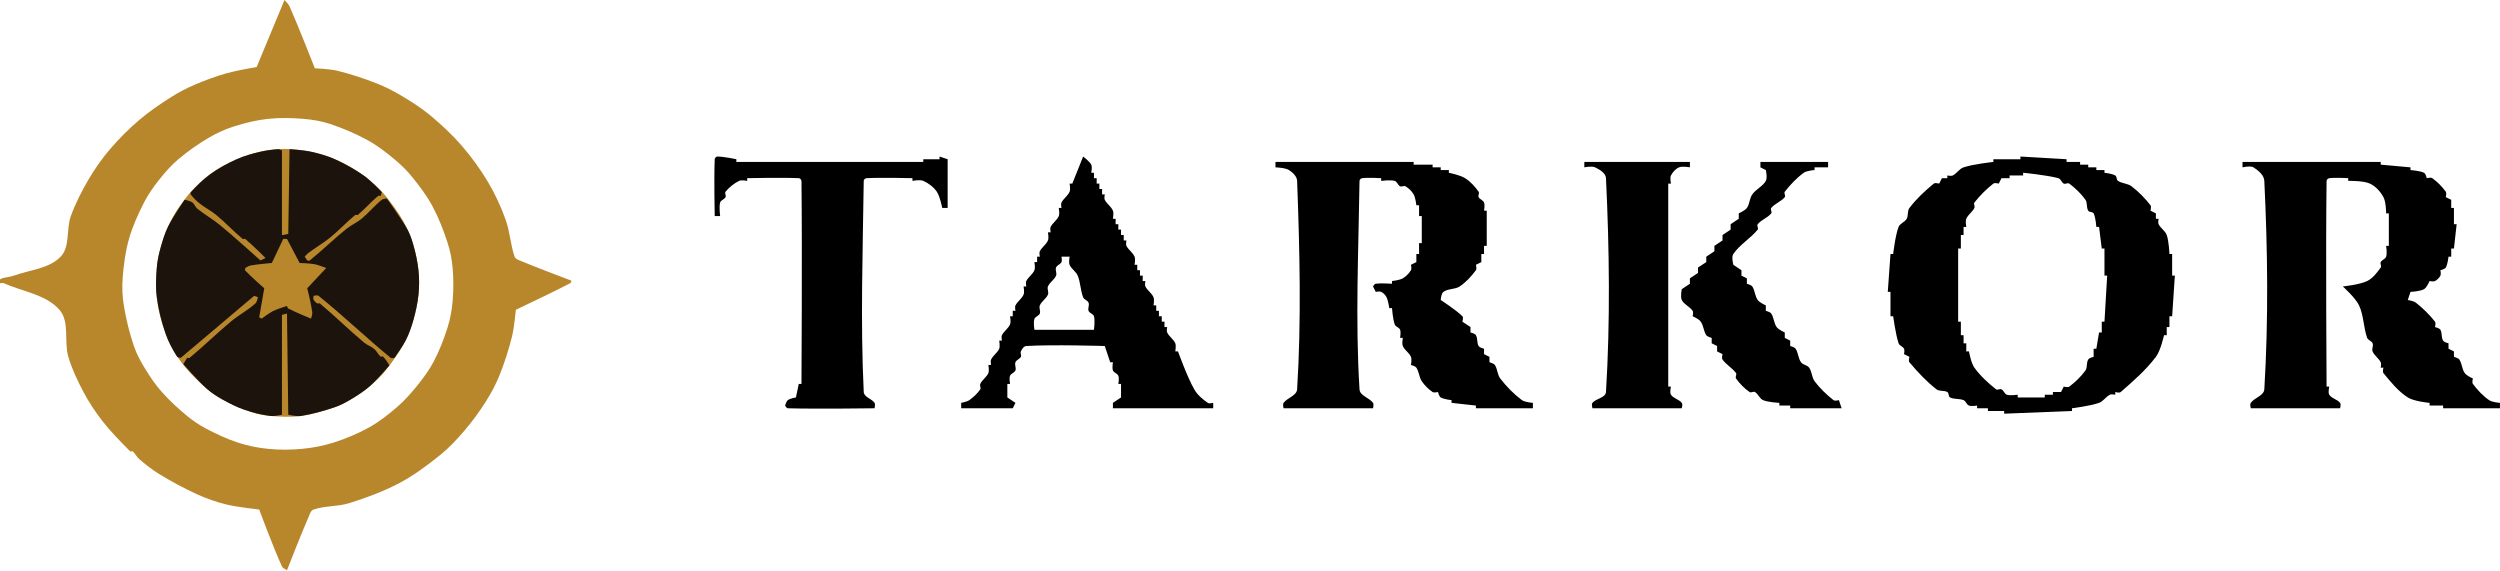
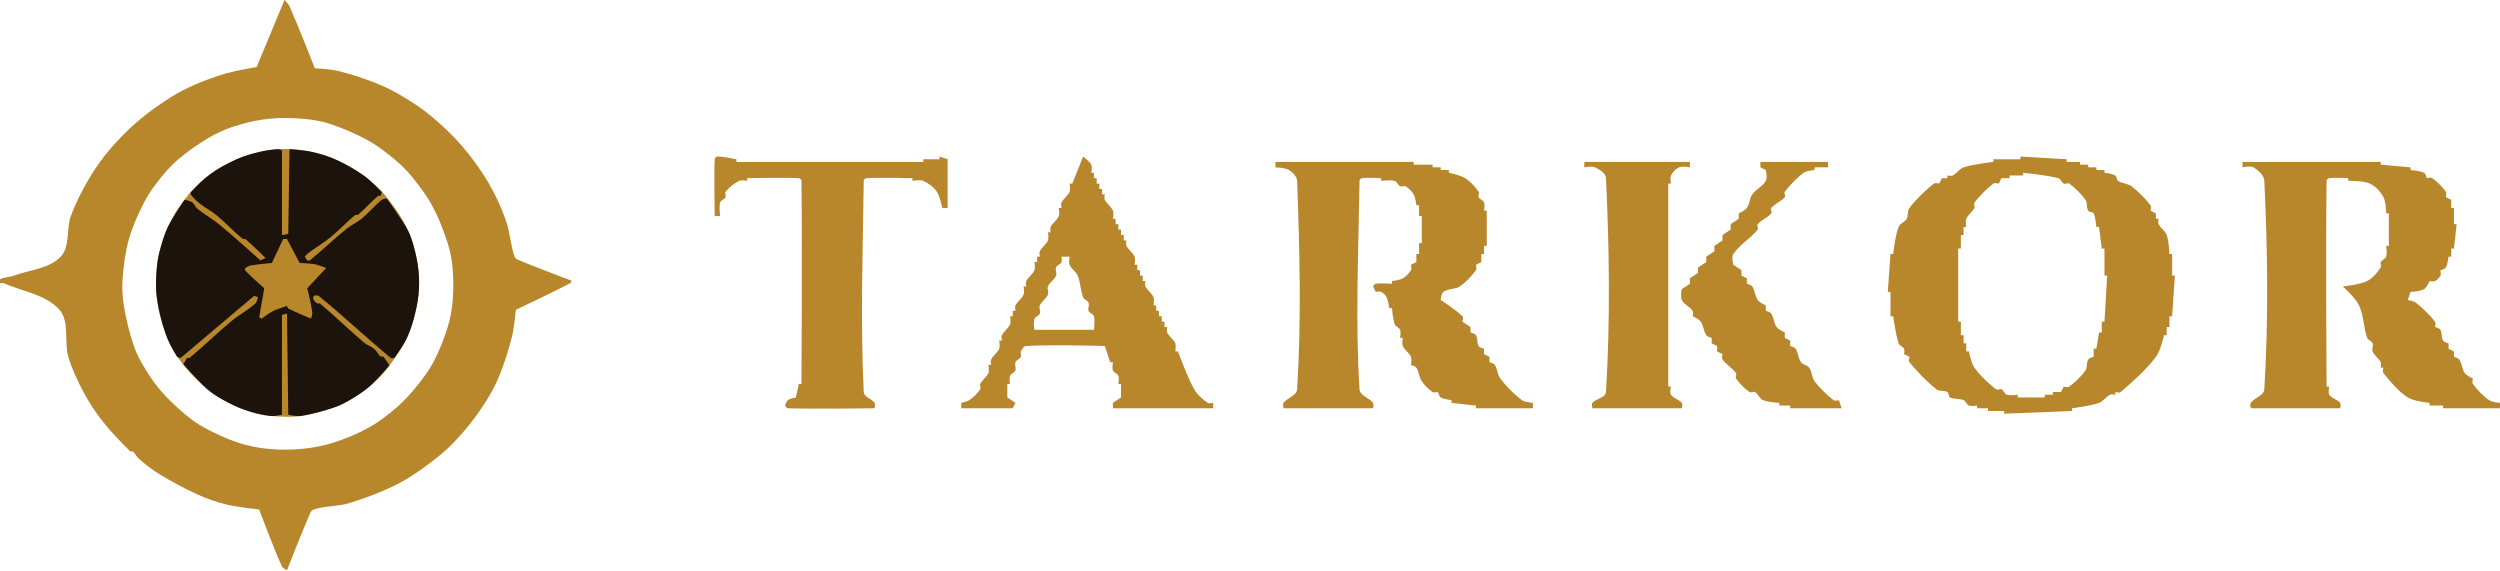
<svg xmlns="http://www.w3.org/2000/svg" viewBox="0 0 3954.619 902" role="img">
  <g transform="translate(-62 -74) scale(1)">
    <path fill="#b8862b" fill-rule="evenodd" d="M512 74C512 74 518.3 80.1 520 84C534.3 116.2 560 182 560 182C560 182 584.3 183.1 596 186C617.1 191.2 637.8 198.1 658 206C671.9 211.4 685.2 218.4 698 226C713.3 235.1 728.3 244.7 742 256C759.8 270.8 776.9 286.6 792 304C807.6 322 821.8 341.5 834 362C845.3 381 854.6 401.2 862 422C868.7 440.7 869.5 461.2 876 480C877.1 483.2 880.9 484.7 884 486C911 497.4 966 518 966 518C966 518 965.3 521.3 964 522C935.7 536.8 878 564 878 564C878 564 875.4 592.3 872 606C866.7 627.1 860.1 647.9 852 668C846.1 682.7 838.5 696.7 830 710C819.8 726.1 808.4 741.5 796 756C784.3 769.6 772 782.8 758 794C737.8 810.2 716.9 825.9 694 838C668.6 851.4 641.4 861.5 614 870C595.9 875.6 575.9 873.8 558 880C553.5 881.6 551.9 887.6 550 892C537.9 919.7 516 976 516 976C516 976 509.4 973 508 970C494.5 940.6 472 880 472 880C472 880 437 876.2 420 872C404.2 868.1 388.8 862.7 374 856C353.4 846.6 333.4 835.8 314 824C302.6 817.1 292.1 808.7 282 800C278 796.6 276 791.4 272 788C271 787.1 268.9 788.9 268 788C252.7 772.7 237.4 757.1 224 740C212.7 725.6 202.6 710.2 194 694C184.5 676.1 175.7 657.5 170 638C163 613.9 172.6 582.9 156 564C134.5 539.6 97.7 535.3 68 522C66.2 521.2 62 522 62 522L62 516C62 516 64.6 514.4 66 514C71.9 512.4 78.2 512.1 84 510C109 500.8 139.6 499.2 158 480C173.2 464.1 166.5 436.7 174 416C181.3 395.8 191.2 376.5 202 358C211.9 341.1 223.3 324.9 236 310C250.1 293.5 265.5 278.1 282 264C297.6 250.7 314.7 239 332 228C344.1 220.3 356.9 213.7 370 208C386.3 201 403 194.9 420 190C435.7 185.5 468 180 468 180L512 74ZM486 262C467.7 264 449.6 268.4 432 274C418.1 278.4 404.6 284.6 392 292C375.1 302 359 313.3 344 326C332.8 335.4 323.1 346.6 314 358C305 369.3 296.6 381.2 290 394C280.5 412.6 271.7 431.9 266 452C260.3 472.1 257.6 493.1 256 514C254.9 528.6 255.6 543.5 258 558C261.6 579.7 266.9 601.2 274 622C278.3 634.7 285 646.6 292 658C299.7 670.6 308.1 683 318 694C330.2 707.7 343.8 720.3 358 732C367.3 739.7 377.4 746.4 388 752C404.1 760.5 420.7 768.3 438 774C453.5 779.1 469.7 782.4 486 784C503.9 785.8 522.1 785.7 540 784C556.9 782.4 573.8 779.2 590 774C609.3 767.8 628.3 759.9 646 750C661.8 741.1 676.3 729.9 690 718C701.8 707.8 712.2 696.1 722 684C731.6 672 740.9 659.6 748 646C757 628.8 764.2 610.6 770 592C774.3 578.4 776.8 564.2 778 550C779.5 532.7 779.5 515.3 778 498C776.8 484.5 774.2 470.9 770 458C763.5 438.1 755.9 418.4 746 400C737.1 383.6 725.8 368.5 714 354C705.7 343.7 696.2 334.4 686 326C672.8 315 659.1 304.3 644 296C624.9 285.5 604.7 276.9 584 270C570.5 265.5 556.2 263.2 542 262C523.4 260.5 504.6 260 486 262ZM502 310C515.3 309 528.8 310 542 312C555.6 314 569 317.4 582 322C593.8 326.2 605.2 331.6 616 338C628 345 639.3 353.2 650 362C658 368.6 665.5 375.9 672 384C682.2 396.7 692 409.8 700 424C706.8 436 712 448.9 716 462C720 475 722.6 488.5 724 502C725.3 514.6 725.3 527.4 724 540C722.6 553.5 719.8 566.9 716 580C712.4 592.4 708.2 604.7 702 616C693.4 631.6 683 646.1 672 660C665 668.9 656.6 676.7 648 684C639.2 691.4 629.8 698 620 704C611.1 709.4 601.9 714.6 592 718C574.4 724 556.4 729.5 538 732C522.1 734.2 506 733.2 490 732C479.8 731.2 469.6 729.3 460 726C444.2 720.6 428.8 713.8 414 706C404.7 701.1 396 694.9 388 688C376.6 678.2 365.7 667.5 356 656C347.7 646.1 340 635.4 334 624C327.3 611.3 322.1 597.8 318 584C314.1 571 311.3 557.5 310 544C308.6 528.7 308.8 513.3 310 498C310.8 487.2 312.8 476.4 316 466C320.8 450.3 326.4 434.6 334 420C341.1 406.4 350.4 393.9 360 382C367.1 373.2 375.4 365.3 384 358C392.8 350.6 401.9 343.5 412 338C426.7 330 442 323 458 318C472.2 313.6 487.1 311.1 502 310Z" />
    <path fill="#1b130c" fill-rule="evenodd" d="M502 310C504.1 309.9 508 312 508 312L508 446L518 444L520 310C520 310 542.9 311.5 554 314C567 316.9 579.9 320.5 592 326C608 333.3 623.6 341.9 638 352C648.4 359.3 666 378 666 378L664 384C664 384 661 383.1 660 384C648.8 393.4 639.2 404.6 628 414C627 414.9 625 413.2 624 414C610.1 425.4 597.9 438.7 584 450C573.2 458.7 561.1 465.7 550 474C547.7 475.7 544 480 544 480L548 486C548 486 551 486.8 552 486C571.9 470 590.1 452 610 436C617.5 430 626.6 426.1 634 420C645.3 410.7 654.6 399.1 666 390C668.1 388.3 674 388 674 388C674 388 696.5 419.3 706 436C710.6 444.1 713.6 453 716 462C719.6 475.1 722.6 488.5 724 502C725.3 514.6 725.3 527.4 724 540C722.6 553.5 719.6 566.9 716 580C713 591 709.1 601.8 704 612C699 621.9 686 640 686 640C686 640 681.5 641.3 680 640C641.2 608.3 605.1 573.4 566 542C563.9 540.3 558 542 558 542C558 542 557.1 546.2 558 548C559.3 550.5 561.6 552.5 564 554C565.1 554.7 567 553.1 568 554C591.9 574 614.1 596 638 616C642.8 620 649.2 621.9 654 626C658 629.4 660 634.6 664 638C665 638.9 667.1 637.1 668 638C672.1 642.1 678 652 678 652C678 652 658.9 674.2 648 684C639.5 691.7 629.8 698 620 704C611.1 709.4 601.9 714.6 592 718C574.4 724 556.4 729 538 732C531.4 733.1 518 730 518 730L516 570L508 572L508 730C508 730 496 732.8 490 732C475.7 730.1 461.6 726.7 448 722C436.1 717.9 424.9 712.2 414 706C404.8 700.8 395.8 695.1 388 688C375.1 676.3 352 650 352 650L358 640C358 640 361 640.9 362 640C384.6 621.3 405.4 600.7 428 582C440.1 572 454.3 564.6 466 554C468.7 551.6 470 544 470 544L464 542L348 640C348 640 343.1 639.8 342 638C334.8 626.7 328.3 614.7 324 602C317.6 583.2 312.7 563.7 310 544C308 528.8 308.8 513.3 310 498C310.8 487.2 313.1 476.5 316 466C319.2 454.4 322.6 442.7 328 432C335.4 417.3 354 390 354 390C354 390 362.5 391.6 366 394C369.5 396.4 370.7 401.3 374 404C385.5 413.4 398.6 420.6 410 430C431.9 448 474 486 474 486L482 482C482 482 461.2 461.4 450 452C449 451.1 447 452.8 446 452C431.4 440 418.6 426 404 414C395.9 407.3 386.2 402.6 378 396C372.8 391.9 368.1 387.2 364 382C363.2 380.9 363.1 379 364 378C373.4 368 382.9 358 394 350C407.1 340.6 421.3 332.6 436 326C448.1 320.5 461.1 317.1 474 314C483.2 311.8 492.6 310.6 502 310ZM510 452L492 490C492 490 469.2 491.9 458 494C455.1 494.6 450 498 450 498C450 498 449.1 501 450 502C459.4 512 480 530 480 530L472 576L476 578C476 578 487.6 569.2 494 566C501 562.5 516 558 516 558C516 558 516.7 561.3 518 562C529.6 568.1 554 578 554 578C554 578 556.4 571.4 556 568C554.4 555.2 548 530 548 530L578 498C578 498 566.2 493.2 560 492C552.1 490.5 536 490 536 490L516 452L510 452Z" />
  </g>
  <g transform="translate(1117.725 230.472) scale(2.141)">
-     <path fill="currentColor" fill-rule="evenodd" d="M8 8C12.7 8 22 10 22 10L22 12L160.1 12L160.1 10L172.1 10L172.1 8L178.1 10L178.1 46L174.1 46C174.1 46 172.5 37.5 170.1 34C167.7 30.5 164 27.7 160.1 26C157.7 24.9 152.1 26 152.1 26L152.1 24C152.1 24 129.4 23.4 118.1 24C117.1 24.1 116.1 25.1 116.1 26C115.4 78 113.6 130.1 116.1 182C116.3 185.8 122 186.9 124.1 190C124.8 191.1 124.1 194 124.1 194C124.1 194 81.4 194.6 60 194C59.1 194 58 192 58 192C58 192 58.9 188.9 60 188C61.7 186.7 66 186 66 186L68.1 176L70.1 176C70.1 176 70.7 76 70.1 26C70 25.1 69 24 68.1 24C55.4 23.4 30 24 30 24L30 26C30 26 25.8 25.1 24 26C20.2 27.9 16.7 30.7 14 34C13.2 35 14.6 36.8 14 38C13.2 39.7 10.5 40.2 10 42C9.1 45.2 10 52 10 52L6 52C6 52 5.4 24 6 10C6 9.1 7.1 8 8 8ZM278.2 8C278.2 8 282.9 11.5 284.2 14C285.1 15.8 284.2 20 284.2 20L286.2 20L286.2 24L288.2 24L288.2 28L290.2 28L290.2 32L292.2 32L292.2 36L294.2 36C294.2 36 293.6 38.8 294.2 40C295.7 43 298.9 44.9 300.2 48C301 49.8 300.2 54 300.2 54L302.2 54L302.2 58L304.2 58L304.2 62L306.2 62L306.2 66L308.2 66L308.2 70L310.2 70C310.2 70 309.6 72.8 310.2 74C311.7 77 314.9 78.9 316.2 82C317 83.8 316.2 88 316.2 88L318.2 88L318.2 92L320.2 92L320.2 96L322.2 96L322.2 100L324.2 100C324.2 100 323.6 102.8 324.2 104C325.7 107 328.9 108.9 330.2 112C331 113.8 330.2 118 330.2 118L332.2 118L332.2 122L334.2 122L334.2 126L336.3 126L336.3 130L338.3 130L338.3 134L340.3 134C340.3 134 339.7 136.8 340.3 138C341.7 141 344.9 142.9 346.3 146C347 147.8 346.3 152 346.3 152L348.3 152C348.3 152 355.2 171.2 360.3 180C362.6 184.1 366.4 187.3 370.3 190C371.4 190.8 374.3 190 374.3 190L374.3 194L300.2 194L300.2 190L306.2 186L306.2 176L304.2 176C304.2 176 305 171.9 304.2 170C303.5 168.2 300.9 167.8 300.2 166C299.5 164.1 300.2 160 300.2 160L298.2 160L294.2 148C294.2 148 255.5 146.8 236.2 148C234.3 148.1 233 150.3 232.2 152C231.6 153.2 232.8 154.8 232.2 156C231.3 157.7 228.9 158.2 228.2 160C227.4 161.9 228.9 164.1 228.2 166C227.5 167.8 224.9 168.2 224.2 170C223.4 171.9 224.2 176 224.2 176L222.2 176L222.2 186L228.2 190L226.2 194L188.1 194L188.1 190C188.1 190 192.4 189.2 194.1 188C197.2 185.8 200.1 183.1 202.2 180C202.9 178.9 201.6 177.2 202.2 176C203.6 173 206.8 171.1 208.2 168C208.9 166.2 208.2 162 208.2 162L210.2 162C210.2 162 209.6 159.2 210.2 158C211.6 155 214.8 153.1 216.2 150C216.9 148.2 216.2 144 216.2 144L218.2 144C218.2 144 217.6 141.2 218.2 140C219.7 137 222.9 135.1 224.2 132C225 130.2 224.2 126 224.2 126L226.2 126L226.2 122L228.2 122C228.2 122 227.6 119.2 228.2 118C229.7 115 232.9 113.1 234.2 110C235 108.2 234.2 104 234.2 104L236.2 104C236.2 104 235.6 101.2 236.2 100C237.7 97 240.9 95.1 242.2 92C243 90.2 242.2 86 242.2 86L244.2 86L244.2 82L246.2 82C246.2 82 245.6 79.2 246.2 78C247.7 75 250.9 73.1 252.2 70C253 68.2 252.2 64 252.2 64L254.2 64C254.2 64 253.6 61.2 254.2 60C255.7 57 258.9 55.1 260.2 52C261 50.2 260.2 46 260.2 46L262.2 46C262.2 46 261.6 43.2 262.2 42C263.7 39 266.9 37.1 268.2 34C269 32.2 268.2 28 268.2 28L270.2 28L278.2 8ZM970.7 8L1004.8 10L1004.8 12L1014.8 12L1014.8 14L1020.8 14L1020.8 16L1026.8 16L1026.8 18L1032.8 18L1032.8 20C1032.8 20 1038.4 20.6 1040.8 22C1042.1 22.8 1041.5 25.2 1042.8 26C1045.8 28 1049.9 27.8 1052.8 30C1058.1 34 1062.7 38.8 1066.8 44C1067.6 45.1 1066.8 48 1066.8 48L1070.8 50L1070.8 54L1072.8 54C1072.8 54 1072.2 56.8 1072.8 58C1074.3 61 1077.7 62.9 1078.8 66C1080.4 70.4 1080.8 80 1080.8 80L1082.8 80L1082.8 96L1084.8 96L1082.8 126L1080.8 126L1080.8 134L1078.8 134L1078.8 140L1076.8 140C1076.8 140 1074.3 151.5 1070.8 156C1063.4 165.8 1054 174 1044.8 182C1043.8 182.9 1040.8 182 1040.8 182L1040.8 184C1040.8 184 1038 183.4 1036.8 184C1033.8 185.5 1031.9 188.9 1028.8 190C1022.4 192.3 1008.8 194 1008.8 194L1008.8 196L958.7 198L958.7 196L946.7 196L946.7 194L938.7 194L938.7 192C938.7 192 934.6 192.7 932.7 192C930.9 191.3 930.4 188.7 928.7 188C925.6 186.7 921.7 187.5 918.7 186C917.4 185.3 918 182.8 916.7 182C914.3 180.6 910.8 181.7 908.7 180C901.3 174.2 894.7 167.2 888.7 160C887.8 159 888.7 156 888.7 156L884.7 154C884.7 154 885.3 151.2 884.7 150C883.8 148.3 881.3 147.8 880.7 146C878.5 139.6 876.7 126 876.7 126L874.7 126L874.7 108L872.7 108L874.7 80L876.7 80C876.7 80 878.2 66.3 880.7 60C881.7 57.4 885.3 56.5 886.7 54C888 51.6 887 48.2 888.7 46C893.8 39.3 900.1 33.4 906.7 28C907.7 27.2 910.7 28 910.7 28L912.7 24L916.7 24L916.7 22C916.7 22 919.5 22.6 920.7 22C923.7 20.5 925.5 17.1 928.7 16C935.8 13.6 950.7 12 950.7 12L950.7 10L970.7 10L970.7 8ZM420.3 12L522.4 12L522.4 14L536.4 14L536.4 16L542.4 16L542.4 18L548.4 18L548.4 20C548.4 20 556.9 21.7 560.4 24C564.4 26.5 567.7 30.2 570.4 34C571.2 35.1 569.8 36.8 570.4 38C571.3 39.7 573.7 40.2 574.4 42C575.2 43.9 574.4 48 574.4 48L576.4 48L576.4 74L574.4 74L574.4 80L572.4 80L572.4 86L568.4 88C568.4 88 569.2 90.9 568.4 92C565 96.5 561.1 100.9 556.4 104C552.9 106.3 547.8 105.5 544.4 108C542.7 109.2 542.4 114 542.4 114C542.4 114 553.7 121.3 558.4 126C559.4 126.9 558.4 130 558.4 130L564.4 134L564.4 138C564.4 138 567.7 138.7 568.4 140C569.8 142.4 569 145.6 570.4 148C571.2 149.3 574.4 150 574.4 150L574.4 154L578.4 156L578.4 160C578.4 160 581.6 160.8 582.4 162C584.4 165 584.2 169.2 586.4 172C591 178 596.4 183.5 602.4 188C604.7 189.6 610.5 190 610.5 190L610.5 194L568.4 194L568.4 192L550.4 190L550.4 188C550.4 188 544.8 187.4 542.4 186C541.1 185.2 540.4 182 540.4 182C540.4 182 537.5 182.7 536.4 182C533.3 179.9 530.5 177.1 528.4 174C526.4 171 526.4 167 524.4 164C523.6 162.8 520.4 162 520.4 162C520.4 162 521.2 157.8 520.4 156C519.1 152.9 515.7 151.1 514.4 148C513.6 146.2 514.4 142 514.4 142L512.4 142C512.4 142 513.1 137.9 512.4 136C511.7 134.2 509 133.8 508.4 132C507 128.2 506.4 120 506.4 120L504.4 120C504.4 120 503.6 114.5 502.4 112C501.5 110.3 500.1 108.8 498.4 108C497.2 107.4 494.4 108 494.4 108L492.4 104C492.4 104 493.4 102.1 494.4 102C498.3 101.4 506.4 102 506.4 102L506.4 100C506.4 100 512 99.4 514.4 98C516.8 96.6 518.9 94.4 520.4 92C521.1 90.9 520.4 88 520.4 88L524.4 86L524.4 80L526.4 80L526.4 72L528.4 72L528.4 52L526.4 52L526.4 44L524.4 44C524.4 44 523.8 38.4 522.4 36C521 33.5 518.8 31.5 516.4 30C515.2 29.3 513.6 30.6 512.4 30C510.7 29.2 510.2 26.5 508.4 26C505.2 25.1 498.4 26 498.4 26L498.4 24C498.4 24 489 23.4 484.4 24C483.4 24.1 482.4 25.1 482.4 26C481.7 77.3 479.2 128.8 482.4 180C482.6 184.7 489.6 186.2 492.4 190C493.1 191.1 492.4 194 492.4 194L426.3 194C426.3 194 425.5 191.1 426.3 190C429.1 186.2 436 184.7 436.3 180C439.5 128.8 438.2 77.3 436.3 26C436.2 22.7 433.1 19.8 430.3 18C427.4 16.2 420.3 16 420.3 16L420.3 12ZM648.5 12L726.5 12L726.5 16C726.5 16 721 14.9 718.5 16C715.9 17.1 713.8 19.5 712.5 22C711.6 23.8 712.5 28 712.5 28L710.5 28L710.5 178L712.5 178C712.5 178 711.4 182.3 712.5 184C714.4 186.8 718.5 187.4 720.5 190C721.4 191 720.5 194 720.5 194L654.5 194C654.5 194 653.6 191 654.5 190C657.2 186.7 664.2 186.3 664.5 182C667.7 129.4 667 76.6 664.5 24C664.3 20.2 659.9 17.7 656.5 16C654.1 14.8 648.5 16 648.5 16L648.5 12ZM778.6 12L828.6 12L828.6 16L818.6 16L818.6 18C818.6 18 812.8 18.4 810.6 20C805.3 23.9 800.7 28.8 796.6 34C795.8 35.1 797.4 37 796.6 38C793.9 41.3 789.3 42.7 786.6 46C785.7 47 787.4 49 786.6 50C783.9 53.3 779.3 54.7 776.6 58C775.7 59 777.4 61 776.6 62C771.2 68.6 763.4 73 758.6 80C757 82.2 758.6 88 758.6 88L764.6 92L764.6 96L768.6 98L768.6 102C768.6 102 771.7 102.8 772.6 104C774.6 107 774.5 111.1 776.6 114C778 116 782.6 118 782.6 118L782.6 122C782.6 122 785.8 122.8 786.6 124C788.6 127 788.5 131.1 790.6 134C792 136 796.6 138 796.6 138L796.6 142L800.6 144L800.6 148C800.6 148 803.8 148.8 804.6 150C806.6 153 806.5 157.1 808.6 160C810 162 813.2 162 814.6 164C816.7 166.9 816.5 171.1 818.6 174C822.6 179.3 827.4 183.9 832.6 188C833.7 188.8 836.6 188 836.6 188L838.6 194L800.6 194L800.6 192L792.6 192L792.6 190C792.6 190 784.3 189.6 780.6 188C778 186.9 777 183.5 774.6 182C773.4 181.3 771.7 182.8 770.6 182C766.7 179.3 763.3 175.8 760.6 172C759.8 170.9 761.3 169.1 760.6 168C757.8 164.2 753.3 161.8 750.6 158C749.8 156.9 750.6 154 750.6 154L746.6 152L746.6 148L742.6 146L742.6 142C742.6 142 739.4 141.2 738.6 140C736.6 137 736.6 132.9 734.5 130C733.2 128 728.5 126 728.5 126C728.5 126 729.3 123.1 728.5 122C726.5 118.9 722.2 117.4 720.5 114C719.3 111.6 720.5 106 720.5 106L726.5 102L726.5 98L732.5 94L732.5 90L738.6 86L738.6 82L744.6 78L744.6 74L750.6 70L750.6 66L756.6 62L756.6 58L762.6 54L762.6 50C762.6 50 767.2 48 768.6 46C770.7 43.1 770.5 38.9 772.6 36C775.3 32.1 780.3 30.1 782.6 26C783.9 23.7 782.6 18 782.6 18L778.6 16L778.6 12ZM1134.8 12L1236.9 12L1236.9 14L1258.9 16L1258.9 18C1258.9 18 1265.9 18.5 1268.9 20C1270.3 20.7 1270.9 24 1270.9 24C1270.9 24 1273.9 23.2 1275 24C1278.8 26.7 1282.2 30.2 1285 34C1285.7 35.1 1285 38 1285 38L1289 40L1289 46L1291 46L1291 58L1293 58L1291 76L1289 76L1289 82L1287 82C1287 82 1286.4 87.6 1285 90C1284.2 91.3 1281 92 1281 92C1281 92 1281.6 94.8 1281 96C1280.1 97.7 1278.6 99.2 1277 100C1275.8 100.6 1273 100 1273 100C1273 100 1271 104.8 1268.9 106C1266 107.7 1258.9 108 1258.9 108L1256.9 114C1256.9 114 1261.3 114.7 1262.9 116C1268.1 120.1 1272.9 124.8 1277 130C1277.8 131.1 1277 134 1277 134C1277 134 1280.2 134.7 1281 136C1282.4 138.4 1281.5 141.6 1283 144C1283.7 145.3 1287 146 1287 146L1287 150L1291 152L1291 156C1291 156 1294.1 156.8 1295 158C1297 161 1296.9 165.1 1299 168C1300.4 170 1305 172 1305 172C1305 172 1304.2 174.9 1305 176C1308.4 180.5 1312.3 184.8 1317 188C1319.2 189.6 1325 190 1325 190L1325 194L1283 194L1283 192L1273 192L1273 190C1273 190 1261.6 189 1256.9 186C1249.8 181.4 1244.3 174.6 1238.9 168C1238.1 167 1238.9 164 1238.9 164L1236.9 164C1236.9 164 1237.5 161.2 1236.9 160C1235.4 157 1232.2 155.1 1230.9 152C1230.1 150.2 1231.7 147.9 1230.9 146C1230.2 144.2 1227.6 143.8 1226.9 142C1224.1 134.2 1224.4 125.5 1220.9 118C1218.3 112.4 1208.9 104 1208.9 104C1208.9 104 1221.4 102.7 1226.9 100C1231.1 97.9 1234.2 93.8 1236.9 90C1237.7 88.9 1236.3 87.2 1236.9 86C1237.8 84.3 1240.3 83.8 1240.9 82C1241.8 79.5 1240.9 74 1240.9 74L1242.9 74L1242.9 50L1240.9 50C1240.9 50 1240.9 41.6 1238.9 38C1236.7 33.9 1233.2 30 1228.9 28C1224 25.7 1212.9 26 1212.9 26L1212.9 24C1212.9 24 1203.5 23.4 1198.9 24C1198 24.1 1196.9 25.1 1196.9 26C1196.2 76.7 1196.9 178 1196.9 178L1198.9 178C1198.9 178 1197.8 182.3 1198.9 184C1200.7 186.8 1204.8 187.4 1206.9 190C1207.7 191 1206.9 194 1206.9 194L1140.9 194C1140.9 194 1140.1 191.1 1140.9 190C1143.6 186.2 1150.6 184.7 1150.9 180C1154 128.8 1153.4 77.3 1150.9 26C1150.7 21.7 1146.5 18.3 1142.9 16C1140.6 14.6 1134.8 16 1134.8 16L1134.8 12ZM972.7 20L972.7 22L962.7 22L962.7 24L956.7 24L954.7 28C954.7 28 951.8 27.2 950.7 28C945.5 32.1 940.8 36.8 936.7 42C935.9 43.1 937.3 44.8 936.7 46C935.2 49 932 50.9 930.7 54C929.9 55.8 930.7 60 930.7 60L928.7 60L928.7 66L926.7 66L926.7 76L924.7 76L924.7 130L926.7 130L926.7 140L928.7 140L928.7 146L930.7 146L930.7 152L932.7 152C932.7 152 934.2 160.6 936.7 164C941.1 170.1 946.8 175.3 952.7 180C953.8 180.8 955.5 179.4 956.7 180C958.4 180.8 958.9 183.4 960.7 184C963.2 184.8 968.7 184 968.7 184L968.7 186L988.7 186L988.7 184L994.7 184L994.7 182L1000.7 182L1002.7 178C1002.7 178 1005.7 178.8 1006.8 178C1011.3 174.6 1015.5 170.6 1018.8 166C1020.3 163.7 1019.3 160.4 1020.8 158C1021.5 156.7 1024.8 156 1024.8 156L1024.8 150L1026.8 150L1028.8 138L1030.8 138L1030.8 130L1032.8 130L1034.8 96L1032.8 96L1032.8 76L1030.8 76L1028.8 60L1026.8 60C1026.8 60 1026.3 53 1024.8 50C1024.1 48.7 1021.5 49.3 1020.8 48C1019.3 45.6 1020.3 42.3 1018.8 40C1015.5 35.4 1011.3 31.4 1006.8 28C1005.7 27.2 1003.9 28.6 1002.7 28C1001.1 27.2 1000.6 24.5 998.7 24C990.3 21.7 972.7 20 972.7 20ZM262.2 82C262.2 82 262.8 84.8 262.2 86C261.4 87.7 258.9 88.2 258.2 90C257.4 91.9 259 94.2 258.2 96C256.9 99.1 253.5 100.9 252.2 104C251.4 105.8 253 108.2 252.2 110C250.9 113.1 247.5 114.9 246.2 118C245.4 119.8 246.9 122.1 246.2 124C245.5 125.8 242.8 126.2 242.2 128C241.3 130.5 242.2 136 242.2 136L286.2 136C286.2 136 287.1 129.2 286.2 126C285.7 124.2 282.9 123.8 282.2 122C281.5 120.1 283 117.9 282.2 116C281.5 114.2 278.9 113.8 278.2 112C276.2 106.9 276.3 101.1 274.2 96C272.9 92.9 269.5 91.1 268.2 88C267.4 86.2 268.2 82 268.2 82L262.2 82Z" />
+     <path fill="#b8862b" fill-rule="evenodd" d="M8 8C12.7 8 22 10 22 10L22 12L160.1 12L160.1 10L172.1 10L172.1 8L178.1 10L178.1 46L174.1 46C174.1 46 172.5 37.5 170.1 34C167.7 30.5 164 27.7 160.1 26C157.7 24.9 152.1 26 152.1 26L152.1 24C152.1 24 129.4 23.4 118.1 24C117.1 24.1 116.1 25.1 116.1 26C115.4 78 113.6 130.1 116.1 182C116.3 185.8 122 186.9 124.1 190C124.8 191.1 124.1 194 124.1 194C124.1 194 81.4 194.6 60 194C59.1 194 58 192 58 192C58 192 58.9 188.9 60 188C61.7 186.7 66 186 66 186L68.1 176L70.1 176C70.1 176 70.7 76 70.1 26C70 25.1 69 24 68.1 24C55.4 23.4 30 24 30 24L30 26C30 26 25.8 25.1 24 26C20.2 27.9 16.7 30.7 14 34C13.2 35 14.6 36.8 14 38C13.2 39.7 10.5 40.2 10 42C9.1 45.2 10 52 10 52L6 52C6 52 5.4 24 6 10C6 9.1 7.1 8 8 8ZM278.2 8C278.2 8 282.9 11.5 284.2 14C285.1 15.8 284.2 20 284.2 20L286.2 20L286.2 24L288.2 24L288.2 28L290.2 28L290.2 32L292.2 32L292.2 36L294.2 36C294.2 36 293.6 38.8 294.2 40C295.7 43 298.9 44.9 300.2 48C301 49.8 300.2 54 300.2 54L302.2 54L302.2 58L304.2 58L304.2 62L306.2 62L306.2 66L308.2 66L308.2 70L310.2 70C310.2 70 309.6 72.8 310.2 74C311.7 77 314.9 78.9 316.2 82C317 83.8 316.2 88 316.2 88L318.2 88L318.2 92L320.2 92L320.2 96L322.2 96L322.2 100L324.2 100C324.2 100 323.6 102.8 324.2 104C325.7 107 328.9 108.9 330.2 112C331 113.8 330.2 118 330.2 118L332.2 118L332.2 122L334.2 122L334.2 126L336.3 126L336.3 130L338.3 130L338.3 134L340.3 134C340.3 134 339.7 136.8 340.3 138C341.7 141 344.9 142.9 346.3 146C347 147.8 346.3 152 346.3 152L348.3 152C348.3 152 355.2 171.2 360.3 180C362.6 184.1 366.4 187.3 370.3 190C371.4 190.8 374.3 190 374.3 190L374.3 194L300.2 194L300.2 190L306.2 186L306.2 176L304.2 176C304.2 176 305 171.9 304.2 170C303.5 168.2 300.9 167.8 300.2 166C299.5 164.1 300.2 160 300.2 160L298.2 160L294.2 148C294.2 148 255.5 146.8 236.2 148C234.3 148.1 233 150.3 232.2 152C231.6 153.2 232.8 154.8 232.2 156C231.3 157.7 228.9 158.2 228.2 160C227.4 161.9 228.9 164.1 228.2 166C227.5 167.8 224.9 168.2 224.2 170C223.4 171.9 224.2 176 224.2 176L222.2 176L222.2 186L228.2 190L226.2 194L188.1 194L188.1 190C188.1 190 192.4 189.2 194.1 188C197.2 185.8 200.1 183.1 202.2 180C202.9 178.9 201.6 177.2 202.2 176C203.6 173 206.8 171.1 208.2 168C208.9 166.2 208.2 162 208.2 162L210.2 162C210.2 162 209.6 159.2 210.2 158C211.6 155 214.8 153.1 216.2 150C216.9 148.2 216.2 144 216.2 144L218.2 144C218.2 144 217.6 141.2 218.2 140C219.7 137 222.9 135.1 224.2 132C225 130.2 224.2 126 224.2 126L226.2 126L226.2 122L228.2 122C228.2 122 227.6 119.2 228.2 118C229.7 115 232.9 113.1 234.2 110C235 108.2 234.2 104 234.2 104L236.2 104C236.2 104 235.6 101.2 236.2 100C237.7 97 240.9 95.1 242.2 92C243 90.2 242.2 86 242.2 86L244.2 86L244.2 82L246.2 82C246.2 82 245.6 79.2 246.2 78C247.7 75 250.9 73.1 252.2 70C253 68.2 252.2 64 252.2 64L254.2 64C254.2 64 253.6 61.2 254.2 60C255.7 57 258.9 55.1 260.2 52C261 50.2 260.2 46 260.2 46L262.2 46C262.2 46 261.6 43.2 262.2 42C263.7 39 266.9 37.1 268.2 34C269 32.2 268.2 28 268.2 28L270.2 28L278.2 8ZM970.7 8L1004.8 10L1004.8 12L1014.8 12L1014.8 14L1020.8 14L1020.8 16L1026.8 16L1026.8 18L1032.8 18L1032.8 20C1032.8 20 1038.4 20.6 1040.8 22C1042.1 22.8 1041.5 25.2 1042.8 26C1045.8 28 1049.9 27.8 1052.8 30C1058.1 34 1062.7 38.8 1066.8 44C1067.6 45.1 1066.8 48 1066.8 48L1070.8 50L1070.8 54L1072.8 54C1072.8 54 1072.2 56.8 1072.8 58C1074.3 61 1077.7 62.9 1078.8 66C1080.4 70.4 1080.8 80 1080.8 80L1082.8 80L1082.8 96L1084.8 96L1082.8 126L1080.8 126L1080.8 134L1078.8 134L1078.8 140L1076.8 140C1076.8 140 1074.3 151.5 1070.8 156C1063.4 165.8 1054 174 1044.8 182C1043.8 182.9 1040.8 182 1040.8 182L1040.8 184C1040.8 184 1038 183.4 1036.8 184C1033.8 185.5 1031.9 188.9 1028.8 190C1022.4 192.3 1008.8 194 1008.8 194L1008.8 196L958.7 198L958.7 196L946.7 196L946.7 194L938.7 194L938.7 192C938.7 192 934.6 192.7 932.7 192C930.9 191.3 930.4 188.7 928.7 188C925.6 186.7 921.7 187.5 918.7 186C917.4 185.3 918 182.8 916.7 182C914.3 180.6 910.8 181.7 908.7 180C901.3 174.2 894.7 167.2 888.7 160C887.8 159 888.7 156 888.7 156L884.7 154C884.7 154 885.3 151.2 884.7 150C883.8 148.3 881.3 147.8 880.7 146C878.5 139.6 876.7 126 876.7 126L874.7 126L874.7 108L872.7 108L874.7 80L876.7 80C876.7 80 878.2 66.3 880.7 60C881.7 57.4 885.3 56.5 886.7 54C888 51.6 887 48.2 888.7 46C893.8 39.3 900.1 33.4 906.7 28C907.7 27.2 910.7 28 910.7 28L912.7 24L916.7 24L916.7 22C916.7 22 919.5 22.6 920.7 22C923.7 20.5 925.5 17.1 928.7 16C935.8 13.6 950.7 12 950.7 12L950.7 10L970.7 10L970.7 8ZM420.3 12L522.4 12L522.4 14L536.4 14L536.4 16L542.4 16L542.4 18L548.4 18L548.4 20C548.4 20 556.9 21.7 560.4 24C564.4 26.5 567.7 30.2 570.4 34C571.2 35.1 569.8 36.8 570.4 38C571.3 39.7 573.7 40.2 574.4 42C575.2 43.9 574.4 48 574.4 48L576.4 48L576.4 74L574.4 74L574.4 80L572.4 80L572.4 86L568.4 88C568.4 88 569.2 90.9 568.4 92C565 96.5 561.1 100.9 556.4 104C552.9 106.3 547.8 105.5 544.4 108C542.7 109.2 542.4 114 542.4 114C542.4 114 553.7 121.3 558.4 126C559.4 126.9 558.4 130 558.4 130L564.4 134L564.4 138C564.4 138 567.7 138.7 568.4 140C569.8 142.4 569 145.6 570.4 148C571.2 149.3 574.4 150 574.4 150L574.4 154L578.4 156L578.4 160C578.4 160 581.6 160.8 582.4 162C584.4 165 584.2 169.2 586.4 172C591 178 596.4 183.5 602.4 188C604.7 189.6 610.5 190 610.5 190L610.5 194L568.4 194L568.4 192L550.4 190L550.4 188C550.4 188 544.8 187.4 542.4 186C541.1 185.2 540.4 182 540.4 182C540.4 182 537.5 182.7 536.4 182C533.3 179.9 530.5 177.1 528.4 174C526.4 171 526.4 167 524.4 164C523.6 162.8 520.4 162 520.4 162C520.4 162 521.2 157.8 520.4 156C519.1 152.9 515.7 151.1 514.4 148C513.6 146.2 514.4 142 514.4 142L512.4 142C512.4 142 513.1 137.9 512.4 136C511.7 134.2 509 133.8 508.4 132C507 128.2 506.4 120 506.4 120L504.4 120C504.4 120 503.6 114.5 502.4 112C501.5 110.3 500.1 108.8 498.4 108C497.2 107.4 494.4 108 494.4 108L492.4 104C492.4 104 493.4 102.1 494.4 102C498.3 101.4 506.4 102 506.4 102L506.4 100C506.4 100 512 99.4 514.4 98C516.8 96.6 518.9 94.4 520.4 92C521.1 90.9 520.4 88 520.4 88L524.4 86L524.4 80L526.4 80L526.4 72L528.4 72L528.4 52L526.4 52L526.4 44L524.4 44C524.4 44 523.8 38.4 522.4 36C521 33.5 518.8 31.5 516.4 30C515.2 29.3 513.6 30.6 512.4 30C510.7 29.2 510.2 26.5 508.4 26C505.2 25.1 498.4 26 498.4 26L498.4 24C498.4 24 489 23.4 484.4 24C483.4 24.1 482.4 25.1 482.4 26C481.7 77.3 479.2 128.8 482.4 180C482.6 184.7 489.6 186.2 492.4 190C493.1 191.1 492.4 194 492.4 194L426.3 194C426.3 194 425.5 191.1 426.3 190C429.1 186.2 436 184.7 436.3 180C439.5 128.8 438.2 77.3 436.3 26C436.2 22.7 433.1 19.8 430.3 18C427.4 16.2 420.3 16 420.3 16L420.3 12ZM648.5 12L726.5 12L726.5 16C726.5 16 721 14.9 718.5 16C715.9 17.1 713.8 19.5 712.5 22C711.6 23.8 712.5 28 712.5 28L710.5 28L710.5 178L712.5 178C712.5 178 711.4 182.3 712.5 184C714.4 186.8 718.5 187.4 720.5 190C721.4 191 720.5 194 720.5 194L654.5 194C654.5 194 653.6 191 654.5 190C657.2 186.7 664.2 186.3 664.5 182C667.7 129.4 667 76.6 664.5 24C664.3 20.2 659.9 17.7 656.5 16C654.1 14.8 648.5 16 648.5 16L648.5 12ZM778.6 12L828.6 12L828.6 16L818.6 16L818.6 18C818.6 18 812.8 18.4 810.6 20C805.3 23.9 800.7 28.8 796.6 34C795.8 35.1 797.4 37 796.6 38C793.9 41.3 789.3 42.7 786.6 46C785.7 47 787.4 49 786.6 50C783.9 53.3 779.3 54.7 776.6 58C775.7 59 777.4 61 776.6 62C771.2 68.6 763.4 73 758.6 80C757 82.2 758.6 88 758.6 88L764.6 92L764.6 96L768.6 98L768.6 102C768.6 102 771.7 102.8 772.6 104C774.6 107 774.5 111.1 776.6 114C778 116 782.6 118 782.6 118L782.6 122C782.6 122 785.8 122.8 786.6 124C788.6 127 788.5 131.1 790.6 134C792 136 796.6 138 796.6 138L796.6 142L800.6 144L800.6 148C800.6 148 803.8 148.8 804.6 150C806.6 153 806.5 157.1 808.6 160C810 162 813.2 162 814.6 164C816.7 166.9 816.5 171.1 818.6 174C822.6 179.3 827.4 183.9 832.6 188C833.7 188.8 836.6 188 836.6 188L838.6 194L800.6 194L800.6 192L792.6 192L792.6 190C792.6 190 784.3 189.6 780.6 188C778 186.9 777 183.5 774.6 182C773.4 181.3 771.7 182.8 770.6 182C766.7 179.3 763.3 175.8 760.6 172C759.8 170.9 761.3 169.1 760.6 168C757.8 164.2 753.3 161.8 750.6 158C749.8 156.9 750.6 154 750.6 154L746.6 152L746.6 148L742.6 146L742.6 142C742.6 142 739.4 141.2 738.6 140C736.6 137 736.6 132.9 734.5 130C733.2 128 728.5 126 728.5 126C728.5 126 729.3 123.1 728.5 122C726.5 118.9 722.2 117.4 720.5 114C719.3 111.6 720.5 106 720.5 106L726.5 102L726.5 98L732.5 94L732.5 90L738.6 86L738.6 82L744.6 78L744.6 74L750.6 70L750.6 66L756.6 62L756.6 58L762.6 54L762.6 50C762.6 50 767.2 48 768.6 46C770.7 43.1 770.5 38.9 772.6 36C775.3 32.1 780.3 30.1 782.6 26C783.9 23.7 782.6 18 782.6 18L778.6 16L778.6 12ZM1134.8 12L1236.9 12L1236.9 14L1258.9 16L1258.9 18C1258.9 18 1265.9 18.5 1268.9 20C1270.3 20.7 1270.9 24 1270.9 24C1270.9 24 1273.9 23.2 1275 24C1278.8 26.7 1282.2 30.2 1285 34C1285.7 35.1 1285 38 1285 38L1289 40L1289 46L1291 46L1291 58L1293 58L1291 76L1289 76L1289 82L1287 82C1287 82 1286.4 87.6 1285 90C1284.2 91.3 1281 92 1281 92C1281 92 1281.6 94.8 1281 96C1280.1 97.7 1278.6 99.2 1277 100C1275.8 100.6 1273 100 1273 100C1273 100 1271 104.8 1268.9 106C1266 107.7 1258.9 108 1258.9 108L1256.9 114C1256.9 114 1261.3 114.7 1262.9 116C1268.1 120.1 1272.9 124.8 1277 130C1277.8 131.1 1277 134 1277 134C1277 134 1280.2 134.7 1281 136C1282.4 138.4 1281.5 141.6 1283 144C1283.7 145.3 1287 146 1287 146L1287 150L1291 152L1291 156C1291 156 1294.1 156.8 1295 158C1297 161 1296.9 165.1 1299 168C1300.4 170 1305 172 1305 172C1305 172 1304.2 174.9 1305 176C1308.4 180.5 1312.3 184.8 1317 188C1319.2 189.6 1325 190 1325 190L1325 194L1283 194L1283 192L1273 192L1273 190C1273 190 1261.6 189 1256.9 186C1249.8 181.4 1244.3 174.6 1238.9 168C1238.1 167 1238.9 164 1238.9 164L1236.9 164C1236.9 164 1237.5 161.2 1236.9 160C1235.4 157 1232.2 155.1 1230.9 152C1230.1 150.2 1231.7 147.9 1230.9 146C1230.2 144.2 1227.6 143.8 1226.9 142C1224.1 134.2 1224.4 125.5 1220.9 118C1218.3 112.4 1208.9 104 1208.9 104C1208.9 104 1221.4 102.7 1226.9 100C1231.1 97.9 1234.2 93.8 1236.9 90C1237.7 88.9 1236.3 87.2 1236.9 86C1237.8 84.3 1240.3 83.8 1240.9 82C1241.8 79.5 1240.9 74 1240.9 74L1242.9 74L1242.9 50L1240.9 50C1240.9 50 1240.9 41.6 1238.9 38C1236.7 33.9 1233.2 30 1228.9 28C1224 25.7 1212.9 26 1212.9 26L1212.9 24C1212.9 24 1203.5 23.4 1198.9 24C1198 24.1 1196.9 25.1 1196.9 26C1196.2 76.7 1196.9 178 1196.9 178L1198.9 178C1198.9 178 1197.8 182.3 1198.9 184C1200.7 186.8 1204.8 187.4 1206.9 190C1207.7 191 1206.9 194 1206.9 194L1140.9 194C1140.9 194 1140.1 191.1 1140.9 190C1143.6 186.2 1150.6 184.7 1150.9 180C1154 128.8 1153.4 77.3 1150.9 26C1150.7 21.7 1146.5 18.3 1142.9 16C1140.6 14.6 1134.8 16 1134.8 16L1134.8 12ZM972.7 20L972.7 22L962.7 22L962.7 24L956.7 24L954.7 28C954.7 28 951.8 27.2 950.7 28C945.5 32.1 940.8 36.8 936.7 42C935.9 43.1 937.3 44.8 936.7 46C935.2 49 932 50.9 930.7 54C929.9 55.8 930.7 60 930.7 60L928.7 60L928.7 66L926.7 66L926.7 76L924.7 76L924.7 130L926.7 130L926.7 140L928.7 140L928.7 146L930.7 146L930.7 152L932.7 152C932.7 152 934.2 160.6 936.7 164C941.1 170.1 946.8 175.3 952.7 180C953.8 180.8 955.5 179.4 956.7 180C958.4 180.8 958.9 183.4 960.7 184C963.2 184.8 968.7 184 968.7 184L968.7 186L988.7 186L988.7 184L994.7 184L994.7 182L1000.7 182L1002.7 178C1002.7 178 1005.7 178.8 1006.8 178C1011.3 174.6 1015.5 170.6 1018.8 166C1020.3 163.7 1019.3 160.4 1020.8 158C1021.5 156.7 1024.8 156 1024.8 156L1024.8 150L1026.8 150L1028.8 138L1030.8 138L1030.8 130L1032.8 130L1034.8 96L1032.8 96L1032.8 76L1030.8 76L1028.8 60L1026.8 60C1026.8 60 1026.3 53 1024.8 50C1024.1 48.7 1021.5 49.3 1020.8 48C1019.3 45.6 1020.3 42.3 1018.8 40C1015.5 35.4 1011.3 31.4 1006.8 28C1005.7 27.2 1003.9 28.6 1002.7 28C1001.1 27.2 1000.6 24.5 998.7 24C990.3 21.7 972.7 20 972.7 20ZM262.2 82C262.2 82 262.8 84.8 262.2 86C261.4 87.7 258.9 88.2 258.2 90C257.4 91.9 259 94.2 258.2 96C256.9 99.1 253.5 100.9 252.2 104C251.4 105.8 253 108.2 252.2 110C250.9 113.1 247.5 114.9 246.2 118C245.4 119.8 246.9 122.1 246.2 124C245.5 125.8 242.8 126.2 242.2 128C241.3 130.5 242.2 136 242.2 136L286.2 136C286.2 136 287.1 129.2 286.2 126C285.7 124.2 282.9 123.8 282.2 122C281.5 120.1 283 117.9 282.2 116C281.5 114.2 278.9 113.8 278.2 112C276.2 106.9 276.3 101.1 274.2 96C272.9 92.9 269.5 91.1 268.2 88C267.4 86.2 268.2 82 268.2 82L262.2 82Z" />
  </g>
</svg>
